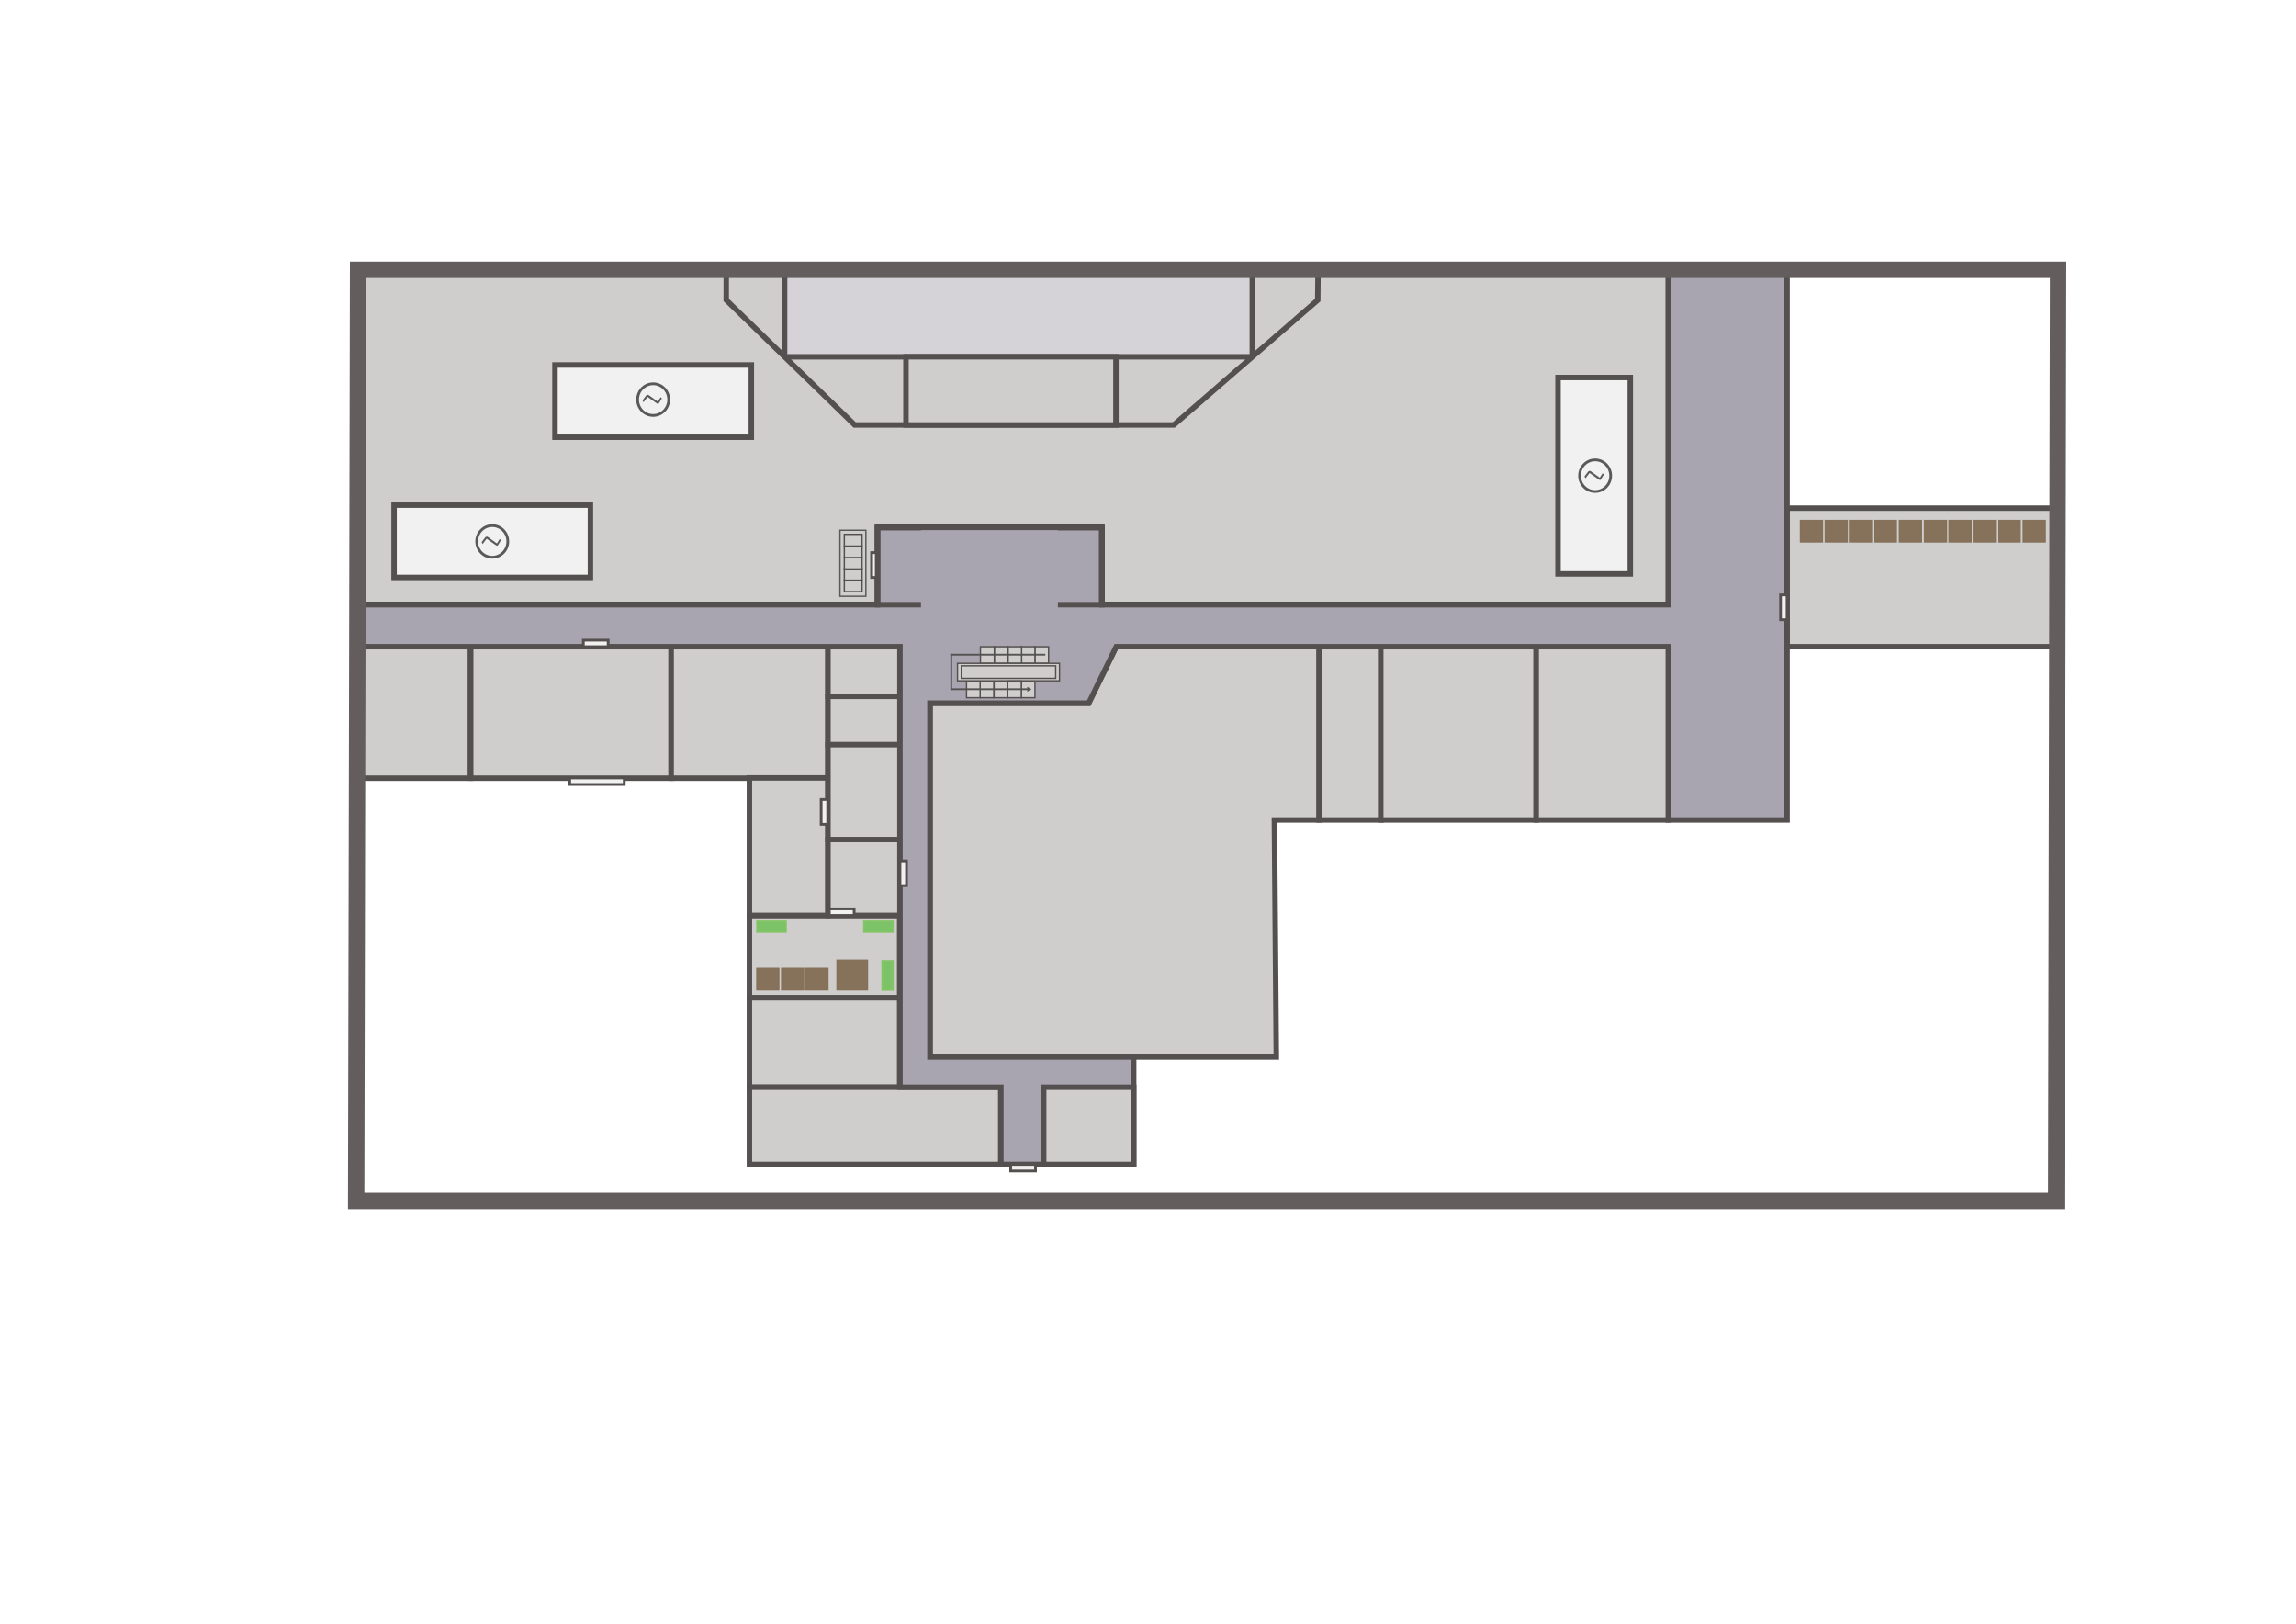
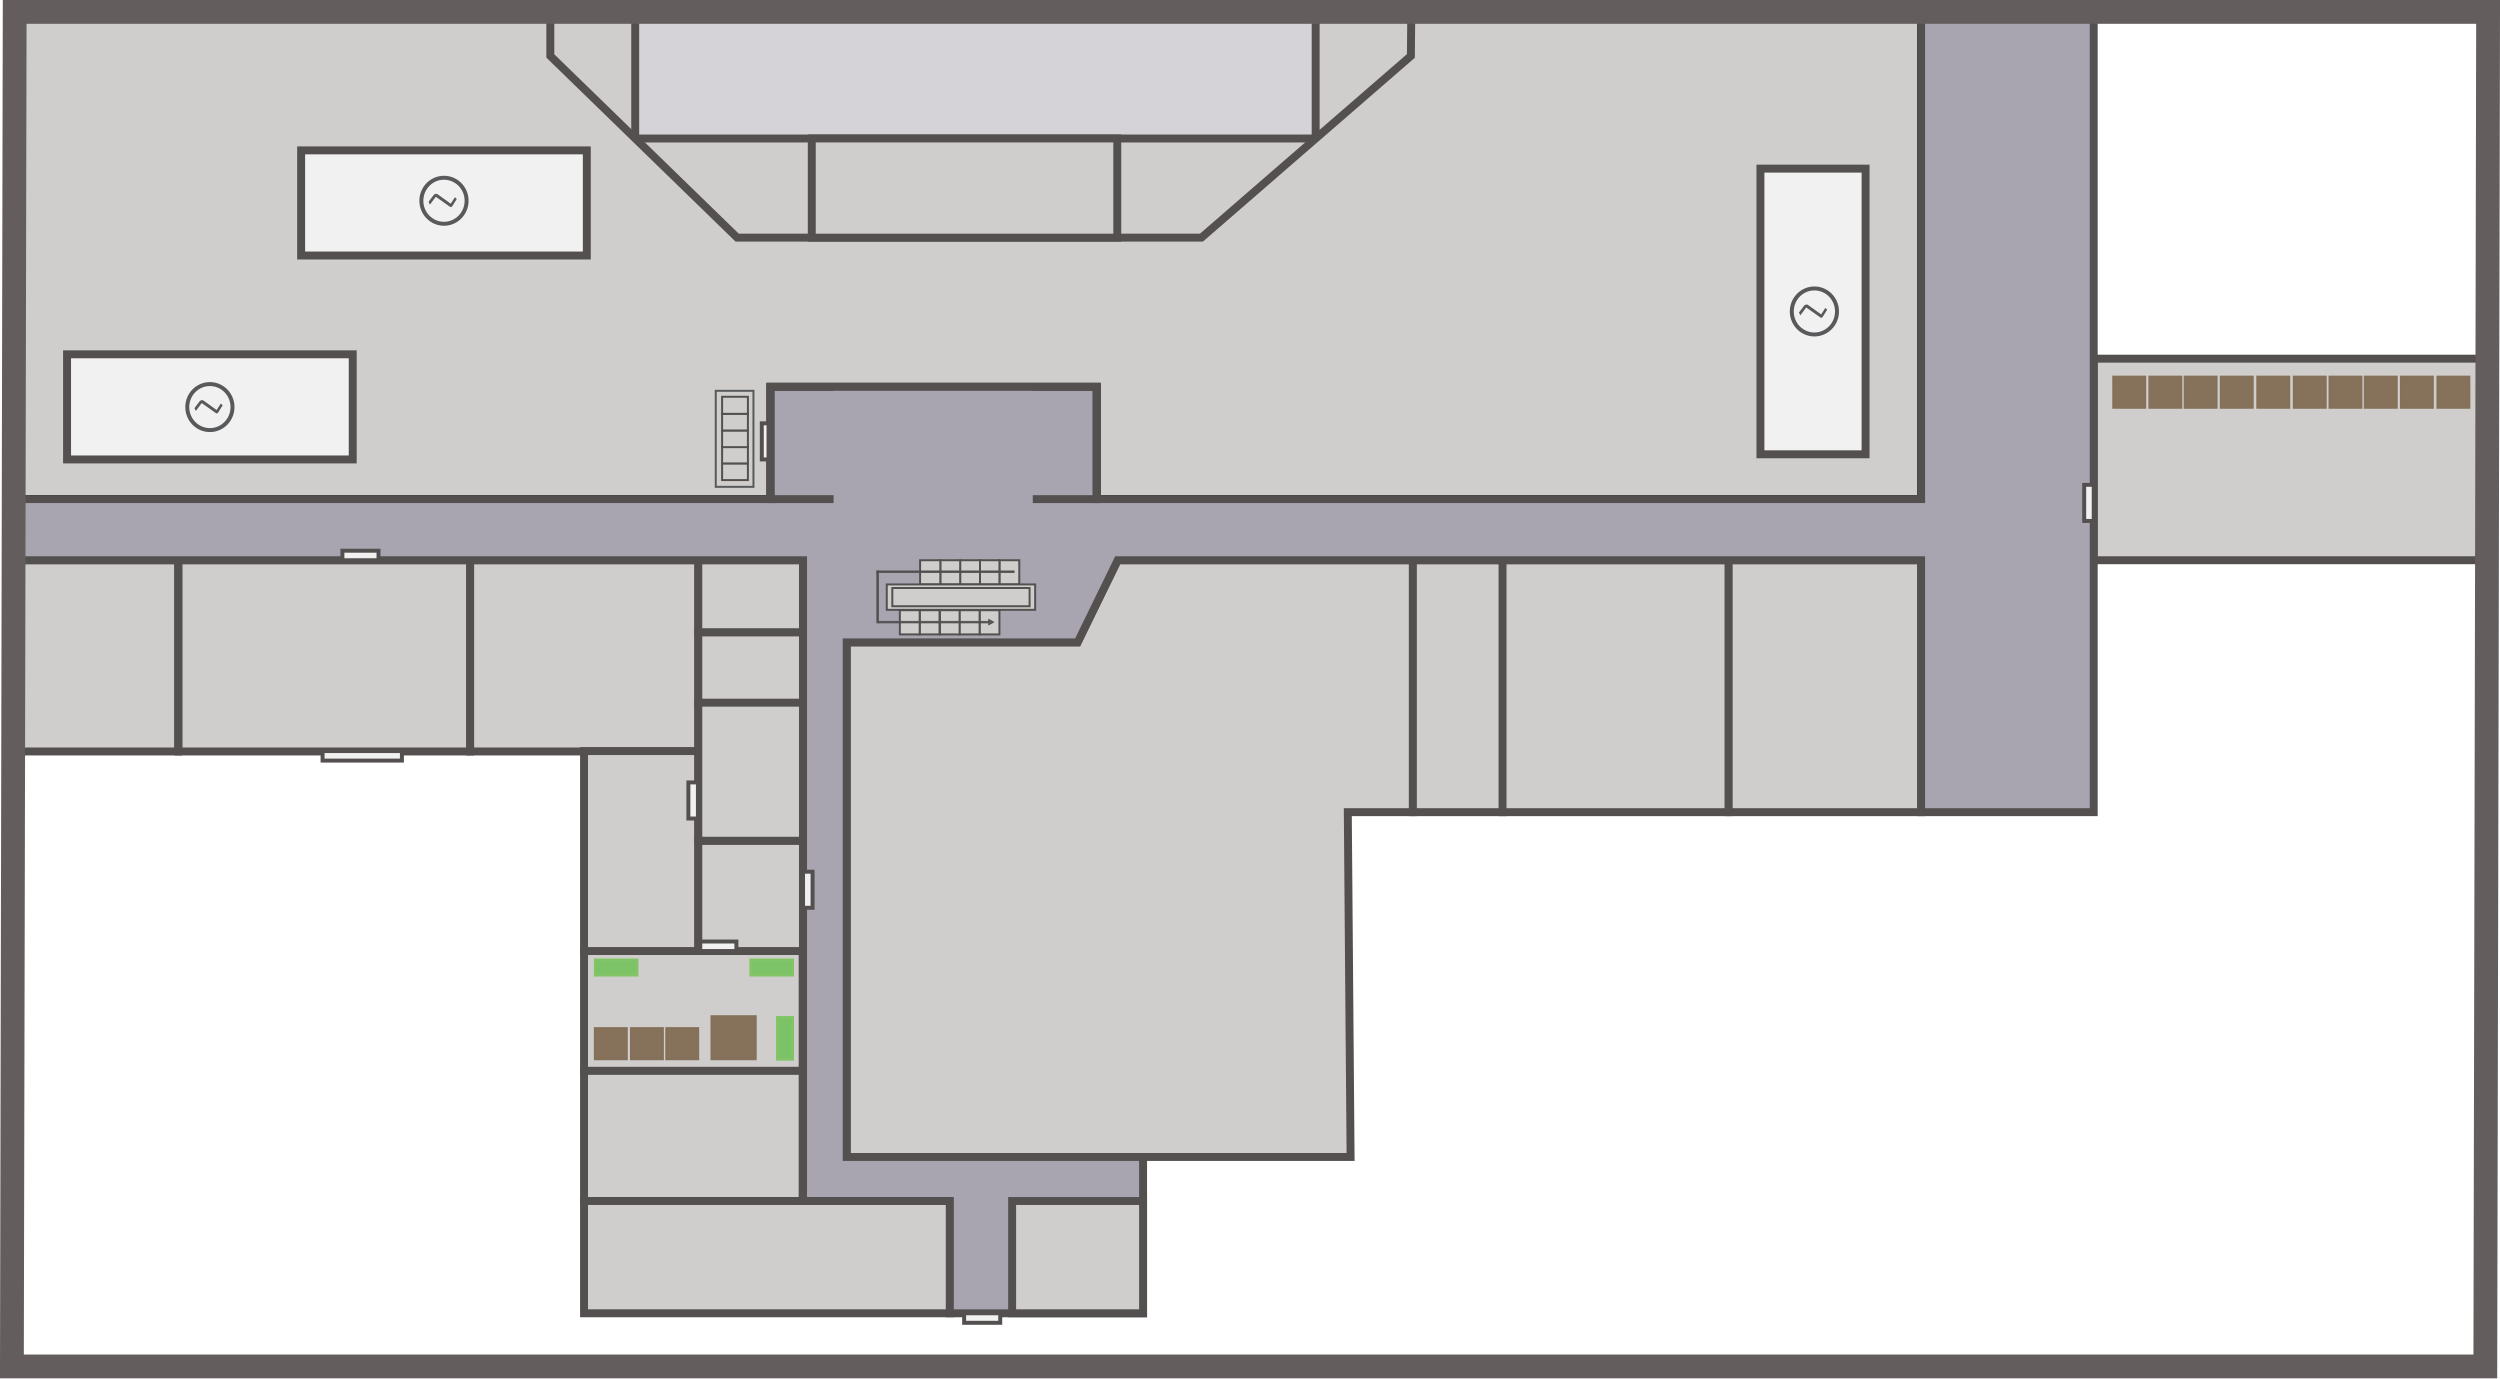
- <svg xmlns="http://www.w3.org/2000/svg" version="1.0" x="0px" y="0px" viewBox="0 0 841.9 595.3" enable-background="new 0 0 841.9 595.3" xml:space="preserve">
-   <g id="Слой_1">
-     <polygon fill="#CFCECD" stroke="#000000" stroke-width="2" stroke-miterlimit="10" points="130.6,98.9 130.6,221.7 321.8,221.7    321.8,193.4 404,193.4 404,221.7 611.8,221.7 611.8,98.9 483.3,98.9  " />
-     <polygon fill="#CFCECD" stroke="#53504F" stroke-width="2" stroke-miterlimit="10" points="483.2,110 483.3,98.9 456.1,98.9    266.3,98.9 266.3,110 313.4,155.8 430.4,155.8  " />
-     <path fill="#CFCECD" stroke="#000000" stroke-miterlimit="10" d="M456.4,133.3" />
-     <path fill="#D6D3D8" stroke="#53504F" stroke-width="2" stroke-miterlimit="10" d="M287.7,99.4v30.9c0,0.3,0.2,0.5,0.5,0.5h170.5   c0.3,0,0.5-0.2,0.5-0.5V99.4c0-0.3-0.2-0.5-0.5-0.5H288.2C287.9,98.8,287.7,99.1,287.7,99.4z" />
-     <rect x="332.2" y="130.8" fill="#CFCECD" stroke="#53504F" stroke-width="2" stroke-miterlimit="10" width="77" height="25" />
-     <rect x="130.6" y="237.1" fill="#CFCECD" stroke="#53504F" stroke-width="2" stroke-miterlimit="10" width="41.9" height="48.2" />
-     <rect x="172.6" y="237.1" fill="#CFCECD" stroke="#53504F" stroke-width="2" stroke-miterlimit="10" width="73.5" height="48.2" />
-     <rect x="246.1" y="237.1" fill="#CFCECD" stroke="#53504F" stroke-width="2" stroke-miterlimit="10" width="57.5" height="48.2" />
-     <rect x="303.6" y="237.1" fill="#CFCECD" stroke="#53504F" stroke-width="2" stroke-miterlimit="10" width="26.4" height="18.2" />
-     <rect x="303.6" y="255.3" fill="#CFCECD" stroke="#53504F" stroke-width="2" stroke-miterlimit="10" width="26.4" height="17.8" />
-     <rect x="274.8" y="335.6" fill="#CFCECD" stroke="#53504F" stroke-width="2" stroke-miterlimit="10" width="55.1" height="30.2" />
-     <rect x="274.8" y="365.8" fill="#CFCECD" stroke="#53504F" stroke-width="2" stroke-miterlimit="10" width="55.1" height="32.8" />
-     <rect x="274.8" y="398.6" fill="#CFCECD" stroke="#53504F" stroke-width="2" stroke-miterlimit="10" width="92.2" height="28.3" />
-     <polygon fill="#CFCECD" stroke="#53504F" stroke-width="2" stroke-miterlimit="10" points="341,387.5 468,387.5 467.3,300.6    483.7,300.6 483.7,237.1 409.3,237.1 399.2,257.8 341,257.8  " />
-     <rect x="483.7" y="237.1" fill="#CFCECD" stroke="#53504F" stroke-width="2" stroke-miterlimit="10" width="22.7" height="63.5" />
-     <rect x="506.3" y="237.1" fill="#CFCECD" stroke="#53504F" stroke-width="2" stroke-miterlimit="10" width="57" height="63.5" />
-     <rect x="563.3" y="237.1" fill="#CFCECD" stroke="#53504F" stroke-width="2" stroke-miterlimit="10" width="48.5" height="63.5" />
-     <rect x="655.3" y="186.3" fill="#CFCECD" stroke="#53504F" stroke-width="2" stroke-miterlimit="10" width="99.8" height="50.8" />
-     <rect x="144.5" y="185.2" fill="#F2F1F1" stroke="#53504F" stroke-width="2" stroke-miterlimit="10" width="72" height="26.5" />
-     <rect x="203.5" y="133.8" fill="#F2F1F1" stroke="#53504F" stroke-width="2" stroke-miterlimit="10" width="72" height="26.5" />
-     <rect x="571.3" y="138.4" fill="#F2F1F1" stroke="#53504F" stroke-width="2" stroke-miterlimit="10" width="26.5" height="72" />
-     <polygon fill="#CFCECD" stroke="#53504F" stroke-width="2" stroke-miterlimit="10" points="303.6,285.2 303.6,308.8 303.6,335.6    274.8,335.6 274.8,285.2  " />
-     <rect x="303.6" y="307.8" fill="#CFCECD" stroke="#53504F" stroke-width="2" stroke-miterlimit="10" width="26.4" height="27.8" />
-     <rect x="303.6" y="273" fill="#CFCECD" stroke="#53504F" stroke-width="2" stroke-miterlimit="10" width="26.4" height="34.8" />
-     <rect x="304.1" y="333.2" fill="#F2F1F1" stroke="#53504F" stroke-miterlimit="10" width="9.1" height="2.4" />
-     <rect x="301.1" y="293.1" fill="#F2F1F1" stroke="#53504F" stroke-miterlimit="10" width="2.4" height="9.1" />
-     <path fill="#CFCECD" stroke="#000000" stroke-miterlimit="10" d="M239.5,141.3" />
-     <path fill="#CFCECD" stroke="#000000" stroke-miterlimit="10" d="M237.4,146.5" />
-     <ellipse fill="none" stroke="#58595B" stroke-miterlimit="10" cx="584.9" cy="174.4" rx="5.7" ry="5.8" />
-     <polygon fill="#A9A5B0" stroke="#53504F" stroke-width="2" stroke-miterlimit="10" points="130.6,221.7 130.6,237.1 330,237.1    330,398.6 367,398.6 367,426.9 382.7,426.9 415.7,426.9 415.7,398.6 415.7,387.5 341,387.5 341,257.8 399.2,257.8 409.3,237.1    611.8,237.1 611.8,300.6 655.3,300.6 655.3,237.1 655.3,98.9 611.8,98.9 611.8,221.7 404,221.7 404,193.4 321.8,193.4 321.8,221.7     " />
-     <rect x="370.6" y="426.9" fill="#F2F1F1" stroke="#53504F" stroke-miterlimit="10" width="9.1" height="2.4" />
-     <rect x="208.9" y="285.2" fill="#F2F1F1" stroke="#53504F" stroke-miterlimit="10" width="20" height="2.4" />
-     <rect x="374.5" y="249.7" fill="#CFCECD" stroke="#53504F" stroke-width="0.5" stroke-miterlimit="10" width="5" height="6.1" />
-     <rect x="364.5" y="249.7" fill="#CFCECD" stroke="#53504F" stroke-width="0.5" stroke-miterlimit="10" width="5" height="6.1" />
-     <rect x="359.4" y="249.7" fill="#CFCECD" stroke="#53504F" stroke-width="0.5" stroke-miterlimit="10" width="5" height="6.1" />
-     <rect x="354.4" y="249.7" fill="#CFCECD" stroke="#53504F" stroke-width="0.5" stroke-miterlimit="10" width="5" height="6.1" />
-     <rect x="379.5" y="237.1" fill="#CFCECD" stroke="#53504F" stroke-width="0.5" stroke-miterlimit="10" width="5" height="6.1" />
-     <rect x="374.5" y="237.1" fill="#CFCECD" stroke="#53504F" stroke-width="0.5" stroke-miterlimit="10" width="5" height="6.1" />
-     <rect x="369.6" y="237.1" fill="#CFCECD" stroke="#53504F" stroke-width="0.5" stroke-miterlimit="10" width="5" height="6.1" />
-     <rect x="364.6" y="237.1" fill="#CFCECD" stroke="#53504F" stroke-width="0.5" stroke-miterlimit="10" width="5" height="6.1" />
-     <rect x="359.5" y="237.1" fill="#CFCECD" stroke="#53504F" stroke-width="0.5" stroke-miterlimit="10" width="5.1" height="6.1" />
-     <rect x="348.6" y="239.8" fill="#4F5150" stroke="#53504F" stroke-width="0.2" stroke-miterlimit="10" width="34.6" height="0.4" />
-     <rect x="348.6" y="239.8" fill="#4F5150" stroke="#53504F" stroke-width="0.2" stroke-miterlimit="10" width="0.4" height="13.1" />
-     <polygon fill="#4F5150" stroke="#53504F" stroke-width="0.2" stroke-miterlimit="10" points="376.8,252.6 377.9,252.6 376.8,252     " />
-     <polygon fill="#4F5150" stroke="#53504F" stroke-width="0.2" stroke-miterlimit="10" points="376.8,252.8 377.9,252.8 376.8,253.4     " />
-     <rect x="351.1" y="243.2" fill="#CFCECD" stroke="#53504F" stroke-width="0.5" stroke-miterlimit="10" width="37.4" height="6.4" />
-     <rect x="352.5" y="244.1" fill="#CFCECD" stroke="#53504F" stroke-width="0.5" stroke-miterlimit="10" width="34.6" height="4.6" />
-     <rect x="369.5" y="249.7" fill="#CFCECD" stroke="#53504F" stroke-width="0.5" stroke-miterlimit="10" width="5" height="6.1" />
-     <rect x="349" y="252.5" fill="#504F50" stroke="#53504F" stroke-width="0.2" stroke-miterlimit="10" width="27.9" height="0.4" />
-     <path fill="none" stroke="#58595B" stroke-width="0.5" stroke-miterlimit="10" d="M581.3,174.7l1.2-1.6c0.2-0.2,0.5-0.3,0.7-0.1   l3.2,2.3c0.2,0.1,0.3,0.2,0.4,0l0.9-1.4l0.1,0.1l-1,1.6c-0.1,0.2-0.2,0.2-0.4,0l-3.4-2.4c-0.1-0.1-0.3-0.1-0.4,0.1l-1.2,1.6   L581.3,174.7z" />
-     <ellipse fill="none" stroke="#58595B" stroke-miterlimit="10" cx="239.5" cy="146.5" rx="5.7" ry="5.8" />
-     <path fill="none" stroke="#58595B" stroke-width="0.5" stroke-miterlimit="10" d="M235.9,146.8l1.2-1.6c0.2-0.2,0.5-0.3,0.7-0.1   l3.2,2.3c0.2,0.1,0.3,0.2,0.4,0l0.9-1.4l0.1,0.1l-1,1.6c-0.1,0.2-0.2,0.2-0.4,0l-3.4-2.4c-0.1-0.1-0.3-0.1-0.4,0.1l-1.2,1.6   L235.9,146.8z" />
-     <ellipse fill="none" stroke="#58595B" stroke-miterlimit="10" cx="180.5" cy="198.5" rx="5.7" ry="5.8" />
-     <path fill="none" stroke="#58595B" stroke-width="0.5" stroke-miterlimit="10" d="M176.9,198.8l1.2-1.6c0.2-0.2,0.5-0.3,0.7-0.1   l3.2,2.3c0.2,0.1,0.3,0.2,0.4,0l0.9-1.4l0.1,0.1l-1,1.6c-0.1,0.2-0.2,0.2-0.4,0l-3.4-2.4c-0.1-0.1-0.3-0.1-0.4,0.1l-1.2,1.6   L176.9,198.8z" />
-     <rect x="213.9" y="234.7" fill="#F2F1F1" stroke="#53504F" stroke-miterlimit="10" width="9.1" height="2.4" />
-     <rect x="319.6" y="202.6" fill="#F2F1F1" stroke="#53504F" stroke-miterlimit="10" width="2.4" height="9.1" />
-     <rect x="330" y="315.6" fill="#F2F1F1" stroke="#53504F" stroke-miterlimit="10" width="2.4" height="9.1" />
-     <rect x="382.7" y="398.6" fill="#CFCECD" stroke="#53504F" stroke-width="2" stroke-miterlimit="10" width="33" height="28.3" />
-     <rect x="652.9" y="218.1" fill="#F2F1F1" stroke="#53504F" stroke-miterlimit="10" width="2.4" height="9.1" />
-     <rect x="309.6" y="212.7" fill="#CFCECD" stroke="#53504F" stroke-width="0.5" stroke-miterlimit="10" width="6.5" height="4.2" />
-     <rect x="309.6" y="208.5" fill="#CFCECD" stroke="#53504F" stroke-width="0.5" stroke-miterlimit="10" width="6.5" height="4.2" />
-     <rect x="309.6" y="204.4" fill="#CFCECD" stroke="#53504F" stroke-width="0.5" stroke-miterlimit="10" width="6.5" height="4.2" />
-     <rect x="309.6" y="200.2" fill="#CFCECD" stroke="#53504F" stroke-width="0.5" stroke-miterlimit="10" width="6.5" height="4.2" />
-     <rect x="309.6" y="195.9" fill="#CFCECD" stroke="#53504F" stroke-width="0.5" stroke-miterlimit="10" width="6.5" height="4.3" />
-     <polygon fill="none" stroke="#53504F" stroke-width="2" stroke-miterlimit="10" points="321.8,221.7 404,221.7 404,193.4    337.8,193.4 321.8,193.4  " />
-     <rect x="337.7" y="194.4" fill="#A9A5B0" width="50.2" height="29.7" />
-     <rect x="660.3" y="190.9" fill="#86715B" stroke="#85715A" stroke-width="0.65" stroke-miterlimit="10" width="7.9" height="7.7" />
-     <rect x="669.4" y="190.9" fill="#86715B" stroke="#85715A" stroke-width="0.65" stroke-miterlimit="10" width="7.9" height="7.7" />
-     <rect x="678.3" y="190.9" fill="#86715B" stroke="#85715A" stroke-width="0.65" stroke-miterlimit="10" width="7.9" height="7.7" />
-     <rect x="687.4" y="190.9" fill="#86715B" stroke="#85715A" stroke-width="0.65" stroke-miterlimit="10" width="7.9" height="7.7" />
-     <rect x="696.6" y="190.9" fill="#86715B" stroke="#85715A" stroke-width="0.65" stroke-miterlimit="10" width="7.9" height="7.7" />
-     <rect x="705.8" y="190.9" fill="#86715B" stroke="#85715A" stroke-width="0.65" stroke-miterlimit="10" width="7.9" height="7.7" />
-     <rect x="714.8" y="190.9" fill="#86715B" stroke="#85715A" stroke-width="0.65" stroke-miterlimit="10" width="7.9" height="7.7" />
-     <rect x="723.7" y="190.9" fill="#86715B" stroke="#85715A" stroke-width="0.65" stroke-miterlimit="10" width="7.9" height="7.7" />
-     <rect x="732.8" y="190.9" fill="#86715B" stroke="#85715A" stroke-width="0.65" stroke-miterlimit="10" width="7.9" height="7.7" />
-     <rect x="742" y="190.9" fill="#86715B" stroke="#85715A" stroke-width="0.65" stroke-miterlimit="10" width="7.9" height="7.7" />
-     <rect x="277.6" y="355.1" fill="#86715B" stroke="#85715A" stroke-width="0.65" stroke-miterlimit="10" width="7.9" height="7.7" />
-     <rect x="286.7" y="355.1" fill="#86715B" stroke="#85715A" stroke-width="0.65" stroke-miterlimit="10" width="7.9" height="7.7" />
-     <rect x="295.6" y="355.1" fill="#86715B" stroke="#85715A" stroke-width="0.65" stroke-miterlimit="10" width="7.9" height="7.7" />
-     <rect x="307" y="352.1" fill="#86715B" stroke="#85715A" stroke-width="0.65" stroke-miterlimit="10" width="11" height="10.7" />
-     <rect x="277.6" y="337.8" fill="#7BC366" stroke="#83C566" stroke-width="0.65" stroke-miterlimit="10" width="10.6" height="3.9" />
-     <rect x="316.8" y="337.8" fill="#7BC366" stroke="#83C566" stroke-width="0.65" stroke-miterlimit="10" width="10.6" height="3.9" />
-     <rect x="323.5" y="352.3" fill="#7BC366" stroke="#83C566" stroke-width="0.65" stroke-miterlimit="10" width="3.9" height="10.6" />
-     <rect x="308" y="194.4" fill="none" stroke="#58595B" stroke-width="0.5" stroke-miterlimit="10" width="9.5" height="24.2" />
+ <svg xmlns="http://www.w3.org/2000/svg" version="1.1" id="Слой_1" x="0px" y="0px" viewBox="0 0 630.1 347.4" style="enable-background:new 0 0 630.1 347.4;" xml:space="preserve">
+   <g id="Слой_1_1_">
+     <polygon style="fill:#CFCECD;stroke:#000000;stroke-width:2;stroke-miterlimit:10;" points="3,3 3,125.8 194.2,125.8 194.2,97.5    276.4,97.5 276.4,125.8 484.2,125.8 484.2,3 355.7,3  " />
+     <polygon style="fill:#CFCECD;stroke:#53504F;stroke-width:2;stroke-miterlimit:10;" points="355.6,14.1 355.7,3 328.5,3 138.7,3    138.7,14.1 185.8,59.9 302.8,59.9  " />
+     <path style="fill:#CFCECD;stroke:#000000;stroke-miterlimit:10;" d="M328.8,37.4" />
+     <path style="fill:#D6D3D8;stroke:#53504F;stroke-width:2;stroke-miterlimit:10;" d="M160.1,3.5v30.9c0,0.3,0.2,0.5,0.5,0.5h170.5   c0.3,0,0.5-0.2,0.5-0.5V3.5c0-0.3-0.2-0.5-0.5-0.5H160.6C160.3,2.9,160.1,3.2,160.1,3.5z" />
+     <rect x="204.6" y="34.9" style="fill:#CFCECD;stroke:#53504F;stroke-width:2;stroke-miterlimit:10;" width="77" height="25" />
+     <rect x="3" y="141.2" style="fill:#CFCECD;stroke:#53504F;stroke-width:2;stroke-miterlimit:10;" width="41.9" height="48.2" />
+     <rect x="45" y="141.2" style="fill:#CFCECD;stroke:#53504F;stroke-width:2;stroke-miterlimit:10;" width="73.5" height="48.2" />
+     <rect x="118.5" y="141.2" style="fill:#CFCECD;stroke:#53504F;stroke-width:2;stroke-miterlimit:10;" width="57.5" height="48.2" />
+     <rect x="176" y="141.2" style="fill:#CFCECD;stroke:#53504F;stroke-width:2;stroke-miterlimit:10;" width="26.4" height="18.2" />
+     <rect x="176" y="159.4" style="fill:#CFCECD;stroke:#53504F;stroke-width:2;stroke-miterlimit:10;" width="26.4" height="17.8" />
+     <rect x="147.2" y="239.7" style="fill:#CFCECD;stroke:#53504F;stroke-width:2;stroke-miterlimit:10;" width="55.1" height="30.2" />
+     <rect x="147.2" y="269.9" style="fill:#CFCECD;stroke:#53504F;stroke-width:2;stroke-miterlimit:10;" width="55.1" height="32.8" />
+     <rect x="147.2" y="302.7" style="fill:#CFCECD;stroke:#53504F;stroke-width:2;stroke-miterlimit:10;" width="92.2" height="28.3" />
+     <polygon style="fill:#CFCECD;stroke:#53504F;stroke-width:2;stroke-miterlimit:10;" points="213.4,291.6 340.4,291.6 339.7,204.7    356.1,204.7 356.1,141.2 281.7,141.2 271.6,161.9 213.4,161.9  " />
+     <rect x="356.1" y="141.2" style="fill:#CFCECD;stroke:#53504F;stroke-width:2;stroke-miterlimit:10;" width="22.7" height="63.5" />
+     <rect x="378.7" y="141.2" style="fill:#CFCECD;stroke:#53504F;stroke-width:2;stroke-miterlimit:10;" width="57" height="63.5" />
+     <rect x="435.7" y="141.2" style="fill:#CFCECD;stroke:#53504F;stroke-width:2;stroke-miterlimit:10;" width="48.5" height="63.5" />
+     <rect x="527.7" y="90.4" style="fill:#CFCECD;stroke:#53504F;stroke-width:2;stroke-miterlimit:10;" width="99.8" height="50.8" />
+     <rect x="16.9" y="89.3" style="fill:#F2F1F1;stroke:#53504F;stroke-width:2;stroke-miterlimit:10;" width="72" height="26.5" />
+     <rect x="75.9" y="37.9" style="fill:#F2F1F1;stroke:#53504F;stroke-width:2;stroke-miterlimit:10;" width="72" height="26.5" />
+     <rect x="443.7" y="42.5" style="fill:#F2F1F1;stroke:#53504F;stroke-width:2;stroke-miterlimit:10;" width="26.5" height="72" />
+     <polygon style="fill:#CFCECD;stroke:#53504F;stroke-width:2;stroke-miterlimit:10;" points="176,189.3 176,212.9 176,239.7    147.2,239.7 147.2,189.3  " />
+     <rect x="176" y="211.9" style="fill:#CFCECD;stroke:#53504F;stroke-width:2;stroke-miterlimit:10;" width="26.4" height="27.8" />
+     <rect x="176" y="177.1" style="fill:#CFCECD;stroke:#53504F;stroke-width:2;stroke-miterlimit:10;" width="26.4" height="34.8" />
+     <rect x="176.5" y="237.3" style="fill:#F2F1F1;stroke:#53504F;stroke-miterlimit:10;" width="9.1" height="2.4" />
+     <rect x="173.5" y="197.2" style="fill:#F2F1F1;stroke:#53504F;stroke-miterlimit:10;" width="2.4" height="9.1" />
+     <path style="fill:#CFCECD;stroke:#000000;stroke-miterlimit:10;" d="M111.9,45.4" />
+     <path style="fill:#CFCECD;stroke:#000000;stroke-miterlimit:10;" d="M109.8,50.6" />
+     <ellipse style="fill:none;stroke:#58595B;stroke-miterlimit:10;" cx="457.3" cy="78.5" rx="5.7" ry="5.8" />
+     <polygon style="fill:#A9A5B0;stroke:#53504F;stroke-width:2;stroke-miterlimit:10;" points="3,125.8 3,141.2 202.4,141.2    202.4,302.7 239.4,302.7 239.4,331 255.1,331 288.1,331 288.1,302.7 288.1,291.6 213.4,291.6 213.4,161.9 271.6,161.9 281.7,141.2    484.2,141.2 484.2,204.7 527.7,204.7 527.7,141.2 527.7,3 484.2,3 484.2,125.8 276.4,125.8 276.4,97.5 194.2,97.5 194.2,125.8  " />
+     <rect x="243" y="331" style="fill:#F2F1F1;stroke:#53504F;stroke-miterlimit:10;" width="9.1" height="2.4" />
+     <rect x="81.3" y="189.3" style="fill:#F2F1F1;stroke:#53504F;stroke-miterlimit:10;" width="20" height="2.4" />
+     <rect x="246.9" y="153.8" style="fill:#CFCECD;stroke:#53504F;stroke-width:0.5;stroke-miterlimit:10;" width="5" height="6.1" />
+     <rect x="236.9" y="153.8" style="fill:#CFCECD;stroke:#53504F;stroke-width:0.5;stroke-miterlimit:10;" width="5" height="6.1" />
+     <rect x="231.8" y="153.8" style="fill:#CFCECD;stroke:#53504F;stroke-width:0.5;stroke-miterlimit:10;" width="5" height="6.1" />
+     <rect x="226.8" y="153.8" style="fill:#CFCECD;stroke:#53504F;stroke-width:0.5;stroke-miterlimit:10;" width="5" height="6.1" />
+     <rect x="251.9" y="141.2" style="fill:#CFCECD;stroke:#53504F;stroke-width:0.5;stroke-miterlimit:10;" width="5" height="6.1" />
+     <rect x="246.9" y="141.2" style="fill:#CFCECD;stroke:#53504F;stroke-width:0.5;stroke-miterlimit:10;" width="5" height="6.1" />
+     <rect x="242" y="141.2" style="fill:#CFCECD;stroke:#53504F;stroke-width:0.5;stroke-miterlimit:10;" width="5" height="6.1" />
+     <rect x="237" y="141.2" style="fill:#CFCECD;stroke:#53504F;stroke-width:0.5;stroke-miterlimit:10;" width="5" height="6.1" />
+     <rect x="231.9" y="141.2" style="fill:#CFCECD;stroke:#53504F;stroke-width:0.5;stroke-miterlimit:10;" width="5.1" height="6.1" />
+     <rect x="221" y="143.9" style="fill:#4F5150;stroke:#53504F;stroke-width:0.2;stroke-miterlimit:10;" width="34.6" height="0.4" />
+     <rect x="221" y="143.9" style="fill:#4F5150;stroke:#53504F;stroke-width:0.2;stroke-miterlimit:10;" width="0.4" height="13.1" />
+     <polygon style="fill:#4F5150;stroke:#53504F;stroke-width:0.2;stroke-miterlimit:10;" points="249.2,156.7 250.3,156.7    249.2,156.1  " />
+     <polygon style="fill:#4F5150;stroke:#53504F;stroke-width:0.2;stroke-miterlimit:10;" points="249.2,156.9 250.3,156.9    249.2,157.5  " />
+     <rect x="223.5" y="147.3" style="fill:#CFCECD;stroke:#53504F;stroke-width:0.5;stroke-miterlimit:10;" width="37.4" height="6.4" />
+     <rect x="224.9" y="148.2" style="fill:#CFCECD;stroke:#53504F;stroke-width:0.5;stroke-miterlimit:10;" width="34.6" height="4.6" />
+     <rect x="241.9" y="153.8" style="fill:#CFCECD;stroke:#53504F;stroke-width:0.5;stroke-miterlimit:10;" width="5" height="6.1" />
+     <rect x="221.4" y="156.6" style="fill:#504F50;stroke:#53504F;stroke-width:0.2;stroke-miterlimit:10;" width="27.9" height="0.4" />
+     <path style="fill:none;stroke:#58595B;stroke-width:0.5;stroke-miterlimit:10;" d="M453.7,78.8l1.2-1.6c0.2-0.2,0.5-0.3,0.7-0.1   l3.2,2.3c0.2,0.1,0.3,0.2,0.4,0l0.9-1.4l0.1,0.1l-1,1.6c-0.1,0.2-0.2,0.2-0.4,0l-3.4-2.4c-0.1-0.1-0.3-0.1-0.4,0.1l-1.2,1.6   L453.7,78.8z" />
+     <ellipse style="fill:none;stroke:#58595B;stroke-miterlimit:10;" cx="111.9" cy="50.6" rx="5.7" ry="5.8" />
+     <path style="fill:none;stroke:#58595B;stroke-width:0.5;stroke-miterlimit:10;" d="M108.3,50.9l1.2-1.6c0.2-0.2,0.5-0.3,0.7-0.1   l3.2,2.3c0.2,0.1,0.3,0.2,0.4,0l0.9-1.4l0.1,0.1l-1,1.6c-0.1,0.2-0.2,0.2-0.4,0l-3.4-2.4c-0.1-0.1-0.3-0.1-0.4,0.1l-1.2,1.6   L108.3,50.9z" />
+     <ellipse style="fill:none;stroke:#58595B;stroke-miterlimit:10;" cx="52.9" cy="102.6" rx="5.7" ry="5.8" />
+     <path style="fill:none;stroke:#58595B;stroke-width:0.5;stroke-miterlimit:10;" d="M49.3,102.9l1.2-1.6c0.2-0.2,0.5-0.3,0.7-0.1   l3.2,2.3c0.2,0.1,0.3,0.2,0.4,0l0.9-1.4l0.1,0.1l-1,1.6c-0.1,0.2-0.2,0.2-0.4,0l-3.4-2.4c-0.1-0.1-0.3-0.1-0.4,0.1l-1.2,1.6   L49.3,102.9z" />
+     <rect x="86.3" y="138.8" style="fill:#F2F1F1;stroke:#53504F;stroke-miterlimit:10;" width="9.1" height="2.4" />
+     <rect x="192" y="106.7" style="fill:#F2F1F1;stroke:#53504F;stroke-miterlimit:10;" width="2.4" height="9.1" />
+     <rect x="202.4" y="219.7" style="fill:#F2F1F1;stroke:#53504F;stroke-miterlimit:10;" width="2.4" height="9.1" />
+     <rect x="255.1" y="302.7" style="fill:#CFCECD;stroke:#53504F;stroke-width:2;stroke-miterlimit:10;" width="33" height="28.3" />
+     <rect x="525.3" y="122.2" style="fill:#F2F1F1;stroke:#53504F;stroke-miterlimit:10;" width="2.4" height="9.1" />
+     <rect x="182" y="116.8" style="fill:#CFCECD;stroke:#53504F;stroke-width:0.5;stroke-miterlimit:10;" width="6.5" height="4.2" />
+     <rect x="182" y="112.6" style="fill:#CFCECD;stroke:#53504F;stroke-width:0.5;stroke-miterlimit:10;" width="6.5" height="4.2" />
+     <rect x="182" y="108.5" style="fill:#CFCECD;stroke:#53504F;stroke-width:0.5;stroke-miterlimit:10;" width="6.5" height="4.2" />
+     <rect x="182" y="104.3" style="fill:#CFCECD;stroke:#53504F;stroke-width:0.5;stroke-miterlimit:10;" width="6.5" height="4.2" />
+     <rect x="182" y="100" style="fill:#CFCECD;stroke:#53504F;stroke-width:0.5;stroke-miterlimit:10;" width="6.5" height="4.3" />
+     <polygon style="fill:none;stroke:#53504F;stroke-width:2;stroke-miterlimit:10;" points="194.2,125.8 276.4,125.8 276.4,97.5    210.2,97.5 194.2,97.5  " />
+     <rect x="210.1" y="98.5" style="fill:#A9A5B0;" width="50.2" height="29.7" />
+     <rect x="532.7" y="95" style="fill:#86715B;stroke:#85715A;stroke-width:0.65;stroke-miterlimit:10;" width="7.9" height="7.7" />
+     <rect x="541.8" y="95" style="fill:#86715B;stroke:#85715A;stroke-width:0.65;stroke-miterlimit:10;" width="7.9" height="7.7" />
+     <rect x="550.7" y="95" style="fill:#86715B;stroke:#85715A;stroke-width:0.65;stroke-miterlimit:10;" width="7.9" height="7.7" />
+     <rect x="559.8" y="95" style="fill:#86715B;stroke:#85715A;stroke-width:0.65;stroke-miterlimit:10;" width="7.9" height="7.7" />
+     <rect x="569" y="95" style="fill:#86715B;stroke:#85715A;stroke-width:0.65;stroke-miterlimit:10;" width="7.9" height="7.7" />
+     <rect x="578.2" y="95" style="fill:#86715B;stroke:#85715A;stroke-width:0.65;stroke-miterlimit:10;" width="7.9" height="7.7" />
+     <rect x="587.2" y="95" style="fill:#86715B;stroke:#85715A;stroke-width:0.65;stroke-miterlimit:10;" width="7.9" height="7.7" />
+     <rect x="596.1" y="95" style="fill:#86715B;stroke:#85715A;stroke-width:0.65;stroke-miterlimit:10;" width="7.9" height="7.7" />
+     <rect x="605.2" y="95" style="fill:#86715B;stroke:#85715A;stroke-width:0.65;stroke-miterlimit:10;" width="7.9" height="7.7" />
+     <rect x="614.4" y="95" style="fill:#86715B;stroke:#85715A;stroke-width:0.65;stroke-miterlimit:10;" width="7.9" height="7.7" />
+     <rect x="150" y="259.2" style="fill:#86715B;stroke:#85715A;stroke-width:0.65;stroke-miterlimit:10;" width="7.9" height="7.7" />
+     <rect x="159.1" y="259.2" style="fill:#86715B;stroke:#85715A;stroke-width:0.65;stroke-miterlimit:10;" width="7.9" height="7.7" />
+     <rect x="168" y="259.2" style="fill:#86715B;stroke:#85715A;stroke-width:0.65;stroke-miterlimit:10;" width="7.9" height="7.7" />
+     <rect x="179.4" y="256.2" style="fill:#86715B;stroke:#85715A;stroke-width:0.65;stroke-miterlimit:10;" width="11" height="10.7" />
+     <rect x="150" y="241.9" style="fill:#7BC366;stroke:#83C566;stroke-width:0.65;stroke-miterlimit:10;" width="10.6" height="3.9" />
+     <rect x="189.2" y="241.9" style="fill:#7BC366;stroke:#83C566;stroke-width:0.65;stroke-miterlimit:10;" width="10.6" height="3.9" />
+     <rect x="195.9" y="256.4" style="fill:#7BC366;stroke:#83C566;stroke-width:0.65;stroke-miterlimit:10;" width="3.9" height="10.6" />
+     <rect x="180.4" y="98.5" style="fill:none;stroke:#58595B;stroke-width:0.5;stroke-miterlimit:10;" width="9.5" height="24.2" />
  </g>
  <g id="Контур">
-     <polygon fill="none" stroke="#635D5D" stroke-width="6" stroke-miterlimit="10" points="131.3,98.9 754.7,98.9 754,440.3    130.6,440.3  " />
+     <polygon style="fill:none;stroke:#635D5D;stroke-width:6;stroke-miterlimit:10;" points="3.7,3 627.1,3 626.4,344.4 3,344.4  " />
  </g>
</svg>
